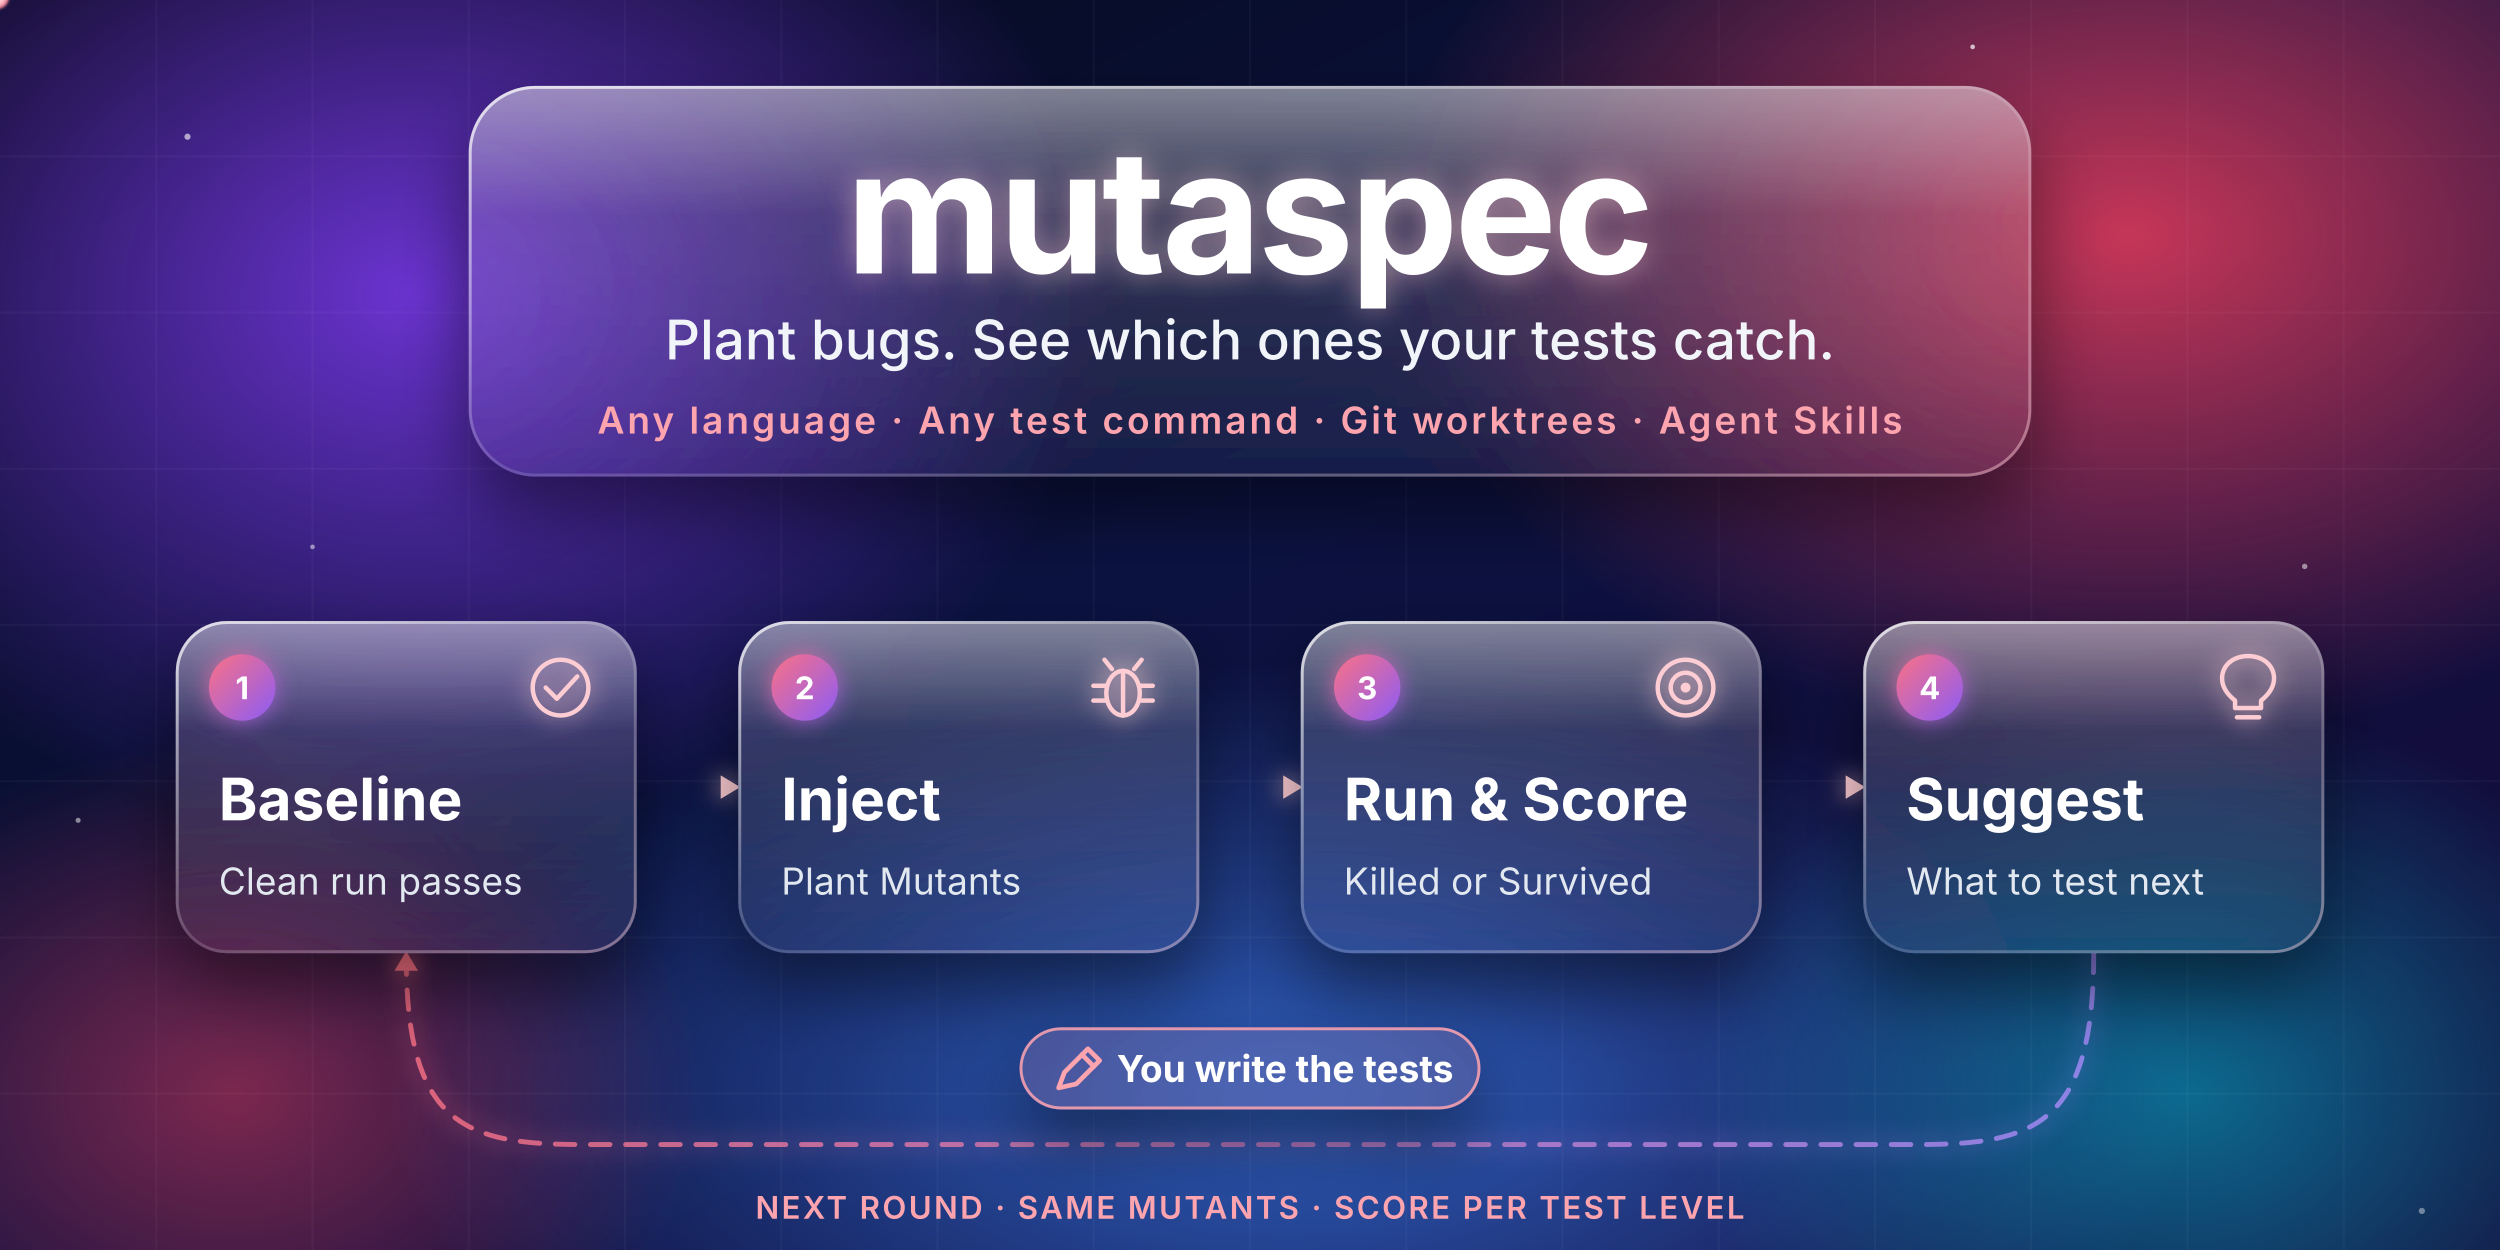
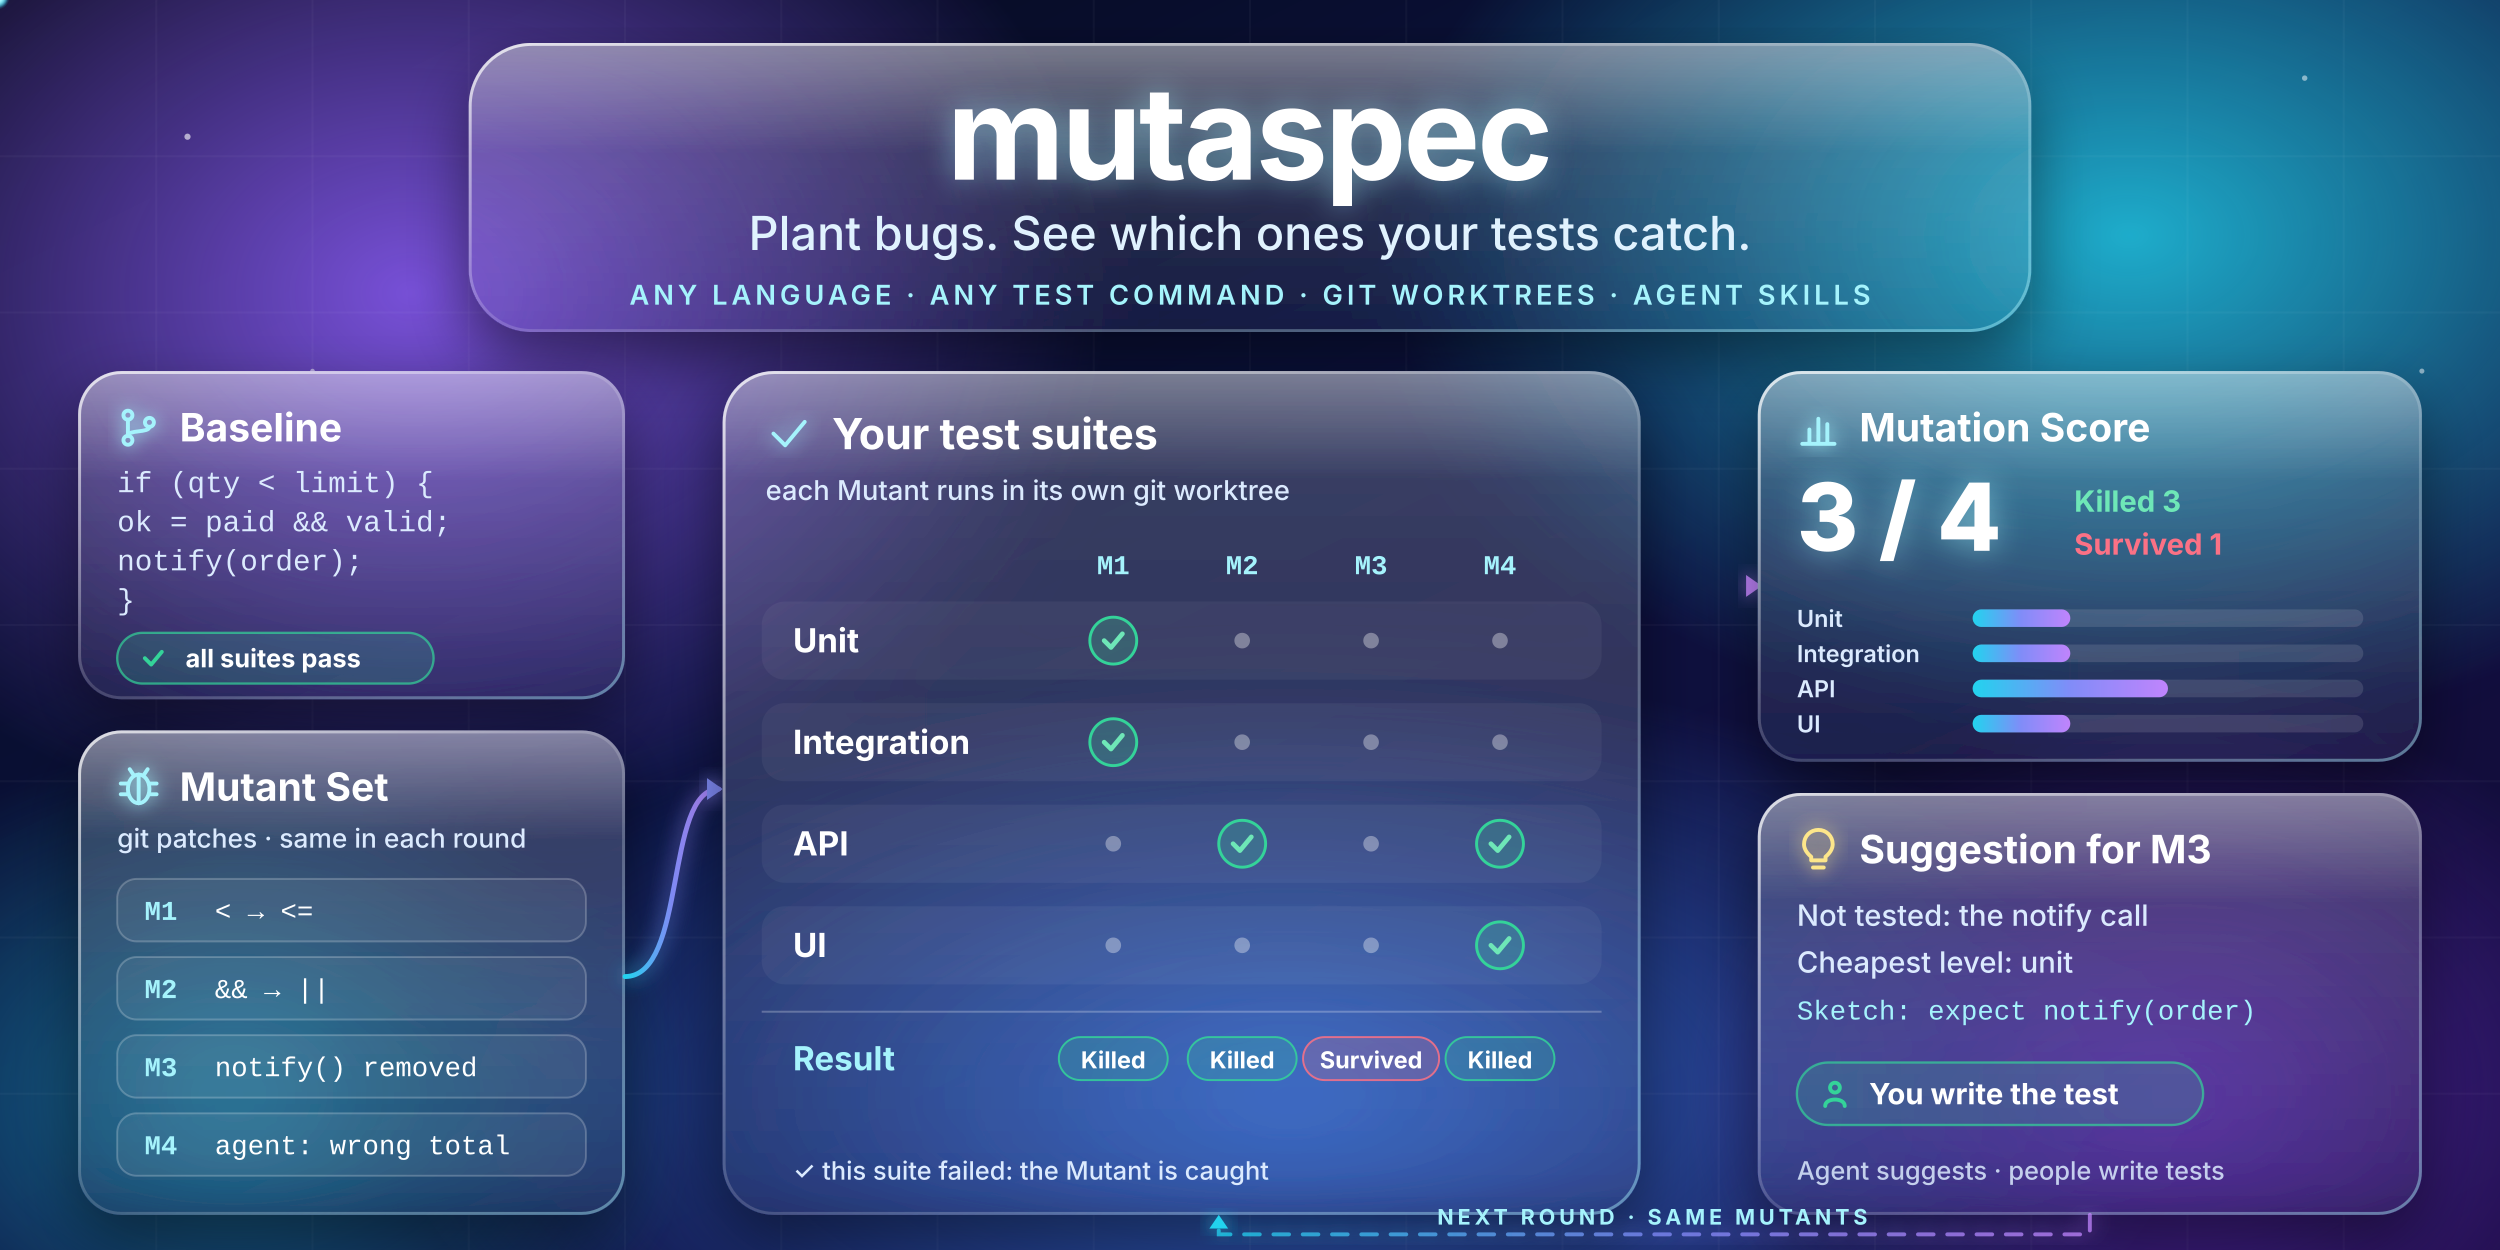
<svg xmlns="http://www.w3.org/2000/svg" xmlns:xlink="http://www.w3.org/1999/xlink" width="1280" height="640" viewBox="0 0 1280 640" role="img" aria-labelledby="title desc">
-   <style>
-     svg { --ok: #86efac; }
-     @media (prefers-reduced-motion: reduce) { .mover { display: none; } }
-   </style>
+   <style>@media (prefers-reduced-motion: reduce) { .mover { display: none; } }</style>
  <defs>
    <linearGradient id="bg" x1="0" y1="0" x2="1" y2="1">
      <stop offset="0" stop-color="#050816" />
      <stop offset="0.45" stop-color="#0b1240" />
      <stop offset="1" stop-color="#160a3a" />
    </linearGradient>
-     <radialGradient id="gA" cx="0.5" cy="0.5" r="0.5">
-       <stop offset="0" stop-color="#7c3aed" stop-opacity="0.85" />
+     <radialGradient id="gViolet" cx="0.5" cy="0.5" r="0.5">
+       <stop offset="0" stop-color="#8b5cf6" stop-opacity="0.85" />
+       <stop offset="1" stop-color="#8b5cf6" stop-opacity="0" />
+     </radialGradient>
+     <radialGradient id="gCyan" cx="0.5" cy="0.5" r="0.5">
+       <stop offset="0" stop-color="#22d3ee" stop-opacity="0.8" />
+       <stop offset="1" stop-color="#22d3ee" stop-opacity="0" />
+     </radialGradient>
+     <radialGradient id="gBlue" cx="0.5" cy="0.5" r="0.5">
+       <stop offset="0" stop-color="#3b82f6" stop-opacity="0.75" />
+       <stop offset="1" stop-color="#3b82f6" stop-opacity="0" />
+     </radialGradient>
+     <radialGradient id="gDeep" cx="0.5" cy="0.5" r="0.5">
+       <stop offset="0" stop-color="#7c3aed" stop-opacity="0.55" />
      <stop offset="1" stop-color="#7c3aed" stop-opacity="0" />
    </radialGradient>
-     <radialGradient id="gB" cx="0.5" cy="0.5" r="0.5">
-       <stop offset="0" stop-color="#f43f5e" stop-opacity="0.8" />
-       <stop offset="1" stop-color="#f43f5e" stop-opacity="0" />
-     </radialGradient>
-     <radialGradient id="gC" cx="0.5" cy="0.5" r="0.5">
-       <stop offset="0" stop-color="#3b82f6" stop-opacity="0.7" />
-       <stop offset="1" stop-color="#3b82f6" stop-opacity="0" />
-     </radialGradient>
-     <radialGradient id="gD" cx="0.5" cy="0.5" r="0.5">
-       <stop offset="0" stop-color="#06b6d4" stop-opacity="0.55" />
-       <stop offset="1" stop-color="#06b6d4" stop-opacity="0" />
-     </radialGradient>
    <g id="blobs">
-       <ellipse cx="210" cy="150" rx="360" ry="280" fill="url(#gA)" />
-       <ellipse cx="1090" cy="120" rx="380" ry="260" fill="url(#gB)" />
-       <ellipse cx="660" cy="560" rx="460" ry="220" fill="url(#gC)" />
-       <ellipse cx="1120" cy="560" rx="260" ry="200" fill="url(#gD)" />
-       <ellipse cx="120" cy="560" rx="240" ry="180" fill="url(#gB)" opacity="0.6" />
+       <ellipse cx="210" cy="150" rx="360" ry="280" fill="url(#gViolet)" />
+       <ellipse cx="1090" cy="120" rx="380" ry="260" fill="url(#gCyan)" />
+       <ellipse cx="660" cy="560" rx="460" ry="220" fill="url(#gBlue)" />
+       <ellipse cx="1120" cy="560" rx="260" ry="200" fill="url(#gDeep)" />
+       <ellipse cx="120" cy="560" rx="240" ry="180" fill="url(#gCyan)" opacity="0.6" />
    </g>
    <filter id="frost" x="-10%" y="-10%" width="120%" height="120%">
      <feGaussianBlur stdDeviation="22" />
    </filter>
    <filter id="softGlow" x="-50%" y="-50%" width="200%" height="200%">
-       <feGaussianBlur stdDeviation="6" result="b" />
+       <feGaussianBlur stdDeviation="5" result="b" />
      <feMerge>
        <feMergeNode in="b" />
        <feMergeNode in="SourceGraphic" />
      </feMerge>
    </filter>
    <filter id="textGlow" x="-20%" y="-50%" width="140%" height="200%">
      <feGaussianBlur stdDeviation="8" in="SourceAlpha" result="a" />
-       <feFlood flood-color="#fecdd3" flood-opacity="0.55" />
+       <feFlood flood-color="#a5f3fc" flood-opacity="0.55" />
      <feComposite operator="in" in2="a" result="g" />
      <feMerge>
        <feMergeNode in="g" />
        <feMergeNode in="SourceGraphic" />
      </feMerge>
    </filter>
    <filter id="shadow" x="-20%" y="-20%" width="140%" height="160%">
-       <feGaussianBlur in="SourceAlpha" stdDeviation="18" />
-       <feOffset dy="18" />
+       <feGaussianBlur in="SourceAlpha" stdDeviation="16" />
+       <feOffset dy="14" />
      <feComponentTransfer>
        <feFuncA type="linear" slope="0.45" />
      </feComponentTransfer>
      <feMerge>
        <feMergeNode />
        <feMergeNode in="SourceGraphic" />
      </feMerge>
    </filter>
    <linearGradient id="glassFill" x1="0" y1="0" x2="0" y2="1">
      <stop offset="0" stop-color="#ffffff" stop-opacity="0.20" />
      <stop offset="1" stop-color="#ffffff" stop-opacity="0.05" />
    </linearGradient>
    <linearGradient id="glassEdge" x1="0" y1="0" x2="1" y2="1">
      <stop offset="0" stop-color="#ffffff" stop-opacity="0.75" />
      <stop offset="0.5" stop-color="#ffffff" stop-opacity="0.15" />
-       <stop offset="1" stop-color="#fecdd3" stop-opacity="0.45" />
+       <stop offset="1" stop-color="#a5f3fc" stop-opacity="0.45" />
    </linearGradient>
    <linearGradient id="sheen" x1="0" y1="0" x2="0" y2="1">
-       <stop offset="0" stop-color="#ffffff" stop-opacity="0.35" />
+       <stop offset="0" stop-color="#ffffff" stop-opacity="0.32" />
      <stop offset="1" stop-color="#ffffff" stop-opacity="0" />
    </linearGradient>
    <linearGradient id="stream" x1="0" y1="0" x2="1" y2="0">
-       <stop offset="0" stop-color="#fb7185" />
-       <stop offset="0.5" stop-color="#f97316" />
-       <stop offset="1" stop-color="#a78bfa" />
-     </linearGradient>
-     <linearGradient id="streamBack" x1="1" y1="0" x2="0" y2="0">
-       <stop offset="0" stop-color="#a78bfa" />
-       <stop offset="1" stop-color="#fb7185" />
+       <stop offset="0" stop-color="#22d3ee" />
+       <stop offset="0.5" stop-color="#818cf8" />
+       <stop offset="1" stop-color="#c084fc" />
+     </linearGradient>
+     <linearGradient id="streamV" x1="0" y1="0" x2="0" y2="1">
+       <stop offset="0" stop-color="#22d3ee" />
+       <stop offset="1" stop-color="#c084fc" />
    </linearGradient>
    <radialGradient id="sphere" cx="0.35" cy="0.35" r="0.65">
      <stop offset="0" stop-color="#ffffff" />
-       <stop offset="0.4" stop-color="#fecdd3" />
-       <stop offset="1" stop-color="#fb7185" stop-opacity="0" />
+       <stop offset="0.4" stop-color="#a5f3fc" />
+       <stop offset="1" stop-color="#22d3ee" stop-opacity="0" />
    </radialGradient>
    <linearGradient id="badge" x1="0" y1="0" x2="1" y2="1">
-       <stop offset="0" stop-color="#fb7185" />
+       <stop offset="0" stop-color="#22d3ee" />
      <stop offset="1" stop-color="#8b5cf6" />
    </linearGradient>
-     <clipPath id="clipHeader">
-       <rect x="240" y="44" width="800" height="200" rx="34" />
-     </clipPath>
-     <clipPath id="clip0">
-       <rect x="90" y="318" width="236" height="170" rx="26" />
-     </clipPath>
-     <clipPath id="clip1">
-       <rect x="378" y="318" width="236" height="170" rx="26" />
-     </clipPath>
-     <clipPath id="clip2">
-       <rect x="666" y="318" width="236" height="170" rx="26" />
-     </clipPath>
-     <clipPath id="clip3">
-       <rect x="954" y="318" width="236" height="170" rx="26" />
-     </clipPath>
-     <clipPath id="clipChip">
-       <rect x="522.0" y="526" width="236" height="42" rx="21" />
-     </clipPath>
-     <path id="flow0" d="M326 403.0 H378" />
-     <path id="flow1" d="M614 403.0 H666" />
-     <path id="flow2" d="M902 403.0 H954" />
-     <path id="loopBack" d="M1072.0 488 C1072.0 576 1042.0 586 982.0 586 H298.0 C238.0 586 208.0 576 208.0 490" />
+     <clipPath id="c1">
+       <rect x="240" y="22" width="800" height="148" rx="32" />
+     </clipPath>
+     <clipPath id="c2">
+       <rect x="40" y="190" width="280" height="168" rx="22" />
+     </clipPath>
+     <clipPath id="c3">
+       <rect x="40" y="374" width="280" height="248" rx="22" />
+     </clipPath>
+     <clipPath id="c5">
+       <rect x="370" y="190" width="470" height="432" rx="26" />
+     </clipPath>
+     <clipPath id="c7">
+       <rect x="900" y="190" width="340" height="200" rx="22" />
+     </clipPath>
+     <clipPath id="c8">
+       <rect x="900" y="406" width="340" height="216" rx="22" />
+     </clipPath>
+     <path id="p4" d="M320 500 C352 500 340 404 368 404" />
+     <path id="p6" d="M840 300 H900" />
  </defs>
  <rect width="1280" height="640" fill="url(#bg)" />
  <use href="#blobs" xlink:href="#blobs" />
  <g stroke="#ffffff" stroke-opacity="0.035" stroke-width="1">
    <path d="M0 80H1280M0 160H1280M0 240H1280M0 320H1280M0 400H1280M0 480H1280M0 560H1280" />
    <path d="M80 0V640M160 0V640M240 0V640M320 0V640M400 0V640M480 0V640M560 0V640M640 0V640M720 0V640M800 0V640M880 0V640M960 0V640M1040 0V640M1120 0V640M1200 0V640" />
  </g>
  <g fill="#ffffff">
    <circle cx="96" cy="70" r="1.6" opacity="0.6" />
-     <circle cx="1180" cy="290" r="1.4" opacity="0.5" />
+     <circle cx="1180" cy="40" r="1.4" opacity="0.5" />
    <circle cx="1010" cy="24" r="1.2" opacity="0.7" />
-     <circle cx="160" cy="280" r="1.2" opacity="0.5" />
-     <circle cx="1240" cy="620" r="1.6" opacity="0.4" />
-     <circle cx="40" cy="420" r="1.3" opacity="0.5" />
-   </g>
-   <g fill="none" stroke-linecap="round" filter="url(#softGlow)">
-     <use href="#flow0" xlink:href="#flow0" stroke="url(#stream)" stroke-width="3" />
-     <use href="#flow1" xlink:href="#flow1" stroke="url(#stream)" stroke-width="3" />
-     <use href="#flow2" xlink:href="#flow2" stroke="url(#stream)" stroke-width="3" />
-     <use href="#loopBack" xlink:href="#loopBack" stroke="url(#streamBack)" stroke-width="2.5" stroke-opacity="0.8" stroke-dasharray="10 8" />
-   </g>
-   <g fill="#fecdd3" filter="url(#softGlow)">
-     <path d="M369 397.0 L379 403.0 L369 409.0 Z" />
-     <path d="M657 397.0 L667 403.0 L657 409.0 Z" />
-     <path d="M945 397.0 L955 403.0 L945 409.0 Z" />
-     <path d="M202.0 497 L208.0 487 L214.0 497 Z" fill="#fb7185" />
-   </g>
-   <g class="mover">
-     <circle r="5" fill="url(#sphere)">
-       <animateMotion dur="1.6s" begin="0.0s" repeatCount="indefinite">
-         <mpath href="#flow0" xlink:href="#flow0" />
-       </animateMotion>
-     </circle>
-     <circle r="5" fill="url(#sphere)">
-       <animateMotion dur="1.6s" begin="0.5s" repeatCount="indefinite">
-         <mpath href="#flow1" xlink:href="#flow1" />
-       </animateMotion>
-     </circle>
-     <circle r="5" fill="url(#sphere)">
-       <animateMotion dur="1.6s" begin="1.0s" repeatCount="indefinite">
-         <mpath href="#flow2" xlink:href="#flow2" />
-       </animateMotion>
-     </circle>
-     <circle r="6" fill="url(#sphere)">
-       <animateMotion dur="7s" repeatCount="indefinite">
-         <mpath href="#loopBack" xlink:href="#loopBack" />
-       </animateMotion>
-     </circle>
-   </g>
-   <g filter="url(#shadow)">
-     <g clip-path="url(#clipHeader)">
-       <rect width="1280" height="640" fill="url(#bg)" />
-       <use href="#blobs" xlink:href="#blobs" filter="url(#frost)" />
-       <rect x="240" y="44" width="800" height="200" fill="url(#glassFill)" />
-       <rect x="240" y="44" width="800" height="66" fill="url(#sheen)" />
-     </g>
-     <rect x="240.75" y="44.75" width="798.5" height="198.5" rx="33.5" fill="none" stroke="url(#glassEdge)" stroke-opacity="1" stroke-width="1.5" />
-   </g>
-   <g font-family="-apple-system, BlinkMacSystemFont, 'SF Pro Display', 'Segoe UI', Inter, Helvetica, Arial, sans-serif" text-anchor="middle">
-     <text x="640" y="140" font-size="88" font-weight="700" letter-spacing="-2" fill="#ffffff" filter="url(#textGlow)">mutaspec</text>
-     <text x="640" y="184" font-size="28" font-weight="500" fill="#f1f5f9">Plant bugs. See which ones your tests catch.</text>
-     <text x="640" y="222" font-size="19" font-weight="600" letter-spacing="1.5" fill="#fda4af">Any language · Any test command · Git worktrees · Agent Skills</text>
-   </g>
-   <g filter="url(#shadow)">
-     <g clip-path="url(#clip0)">
-       <rect width="1280" height="640" fill="url(#bg)" />
-       <use href="#blobs" xlink:href="#blobs" filter="url(#frost)" />
-       <rect x="90" y="318" width="236" height="170" fill="url(#glassFill)" />
-       <rect x="90" y="318" width="236" height="56" fill="url(#sheen)" />
-     </g>
-     <rect x="90.75" y="318.75" width="234.5" height="168.5" rx="25.5" fill="none" stroke="url(#glassEdge)" stroke-opacity="1" stroke-width="1.5" />
-   </g>
-   <g filter="url(#shadow)">
-     <g clip-path="url(#clip1)">
-       <rect width="1280" height="640" fill="url(#bg)" />
-       <use href="#blobs" xlink:href="#blobs" filter="url(#frost)" />
-       <rect x="378" y="318" width="236" height="170" fill="url(#glassFill)" />
-       <rect x="378" y="318" width="236" height="56" fill="url(#sheen)" />
-     </g>
-     <rect x="378.75" y="318.75" width="234.5" height="168.5" rx="25.5" fill="none" stroke="url(#glassEdge)" stroke-opacity="1" stroke-width="1.5" />
-   </g>
-   <g filter="url(#shadow)">
-     <g clip-path="url(#clip2)">
-       <rect width="1280" height="640" fill="url(#bg)" />
-       <use href="#blobs" xlink:href="#blobs" filter="url(#frost)" />
-       <rect x="666" y="318" width="236" height="170" fill="url(#glassFill)" />
-       <rect x="666" y="318" width="236" height="56" fill="url(#sheen)" />
-     </g>
-     <rect x="666.75" y="318.75" width="234.5" height="168.5" rx="25.5" fill="none" stroke="url(#glassEdge)" stroke-opacity="1" stroke-width="1.5" />
-   </g>
-   <g filter="url(#shadow)">
-     <g clip-path="url(#clip3)">
-       <rect width="1280" height="640" fill="url(#bg)" />
-       <use href="#blobs" xlink:href="#blobs" filter="url(#frost)" />
-       <rect x="954" y="318" width="236" height="170" fill="url(#glassFill)" />
-       <rect x="954" y="318" width="236" height="56" fill="url(#sheen)" />
-     </g>
-     <rect x="954.75" y="318.75" width="234.5" height="168.5" rx="25.5" fill="none" stroke="url(#glassEdge)" stroke-opacity="1" stroke-width="1.5" />
-   </g>
-   <g filter="url(#shadow)">
-     <g clip-path="url(#clipChip)">
-       <rect width="1280" height="640" fill="url(#bg)" />
-       <use href="#blobs" xlink:href="#blobs" filter="url(#frost)" />
-       <rect x="522.0" y="526" width="236" height="42" fill="#fda4af" fill-opacity="0.16" />
-     </g>
-     <rect x="522.75" y="526.75" width="234.5" height="40.5" rx="20.5" fill="none" stroke="#fda4af" stroke-opacity="0.85" stroke-width="1.5" />
-   </g>
-   <g transform="translate(540.0 535)" fill="none" stroke="#fda4af" stroke-width="2.4" stroke-linecap="round" stroke-linejoin="round">
-     <path d="M2 22 L5 14 L17 2 L23 8 L11 20 Z" />
-     <path d="M14 5 L20 11" />
-   </g>
-   <text x="658.0" y="554" text-anchor="middle" font-family="-apple-system, BlinkMacSystemFont, 'SF Pro Display', 'Segoe UI', Inter, Helvetica, Arial, sans-serif" font-size="19" font-weight="700" fill="#ffffff">You write the tests</text>
-   <g font-family="-apple-system, BlinkMacSystemFont, 'SF Pro Display', 'Segoe UI', Inter, Helvetica, Arial, sans-serif" font-size="16" font-weight="700" text-anchor="middle" fill="#ffffff">
-     <circle cx="124" cy="352" r="17" fill="url(#badge)" filter="url(#softGlow)" />
-     <text x="124" y="358">1</text>
-     <circle cx="412" cy="352" r="17" fill="url(#badge)" filter="url(#softGlow)" />
-     <text x="412" y="358">2</text>
-     <circle cx="700" cy="352" r="17" fill="url(#badge)" filter="url(#softGlow)" />
-     <text x="700" y="358">3</text>
-     <circle cx="988" cy="352" r="17" fill="url(#badge)" filter="url(#softGlow)" />
-     <text x="988" y="358">4</text>
-   </g>
-   <g fill="none" stroke="#fecdd3" color="#fecdd3" stroke-width="2.4" stroke-linecap="round" stroke-linejoin="round" filter="url(#softGlow)">
-     <g transform="translate(268 334) scale(0.95)">
-       <circle cx="20" cy="19" r="15" />
-       <path d="M12 19 L18 25 L29 13" />
-     </g>
-     <g transform="translate(556 334) scale(0.95)">
-       <ellipse cx="20" cy="22" rx="9" ry="12" />
-       <path d="M20 10 V34 M11 18 H4 M11 26 H4 M29 18 H36 M29 26 H36 M14 9 L10 4 M26 9 L30 4" />
-     </g>
-     <g transform="translate(844 334) scale(0.95)">
-       <circle cx="20" cy="19" r="15" />
-       <circle cx="20" cy="19" r="8" />
-       <circle cx="20" cy="19" r="1.5" fill="currentColor" />
-     </g>
-     <g transform="translate(1132 334) scale(0.95)">
-       <path d="M13 26 C8 22 6 18 6 14 C6 7 12 2 20 2 C28 2 34 7 34 14 C34 18 32 22 27 26 V30 H13 Z" />
-       <path d="M14 35 H26" />
-     </g>
-   </g>
-   <g font-family="-apple-system, BlinkMacSystemFont, 'SF Pro Display', 'Segoe UI', Inter, Helvetica, Arial, sans-serif">
-     <text x="112" y="420" font-size="30" font-weight="700" fill="#ffffff">Baseline</text>
-     <text x="112" y="458" font-family="-apple-system, BlinkMacSystemFont, 'SF Pro Display', 'Segoe UI', Inter, Helvetica, Arial, sans-serif" font-size="19" font-weight="400" fill="#e2e8f0">Clean run passes</text>
-     <text x="400" y="420" font-size="30" font-weight="700" fill="#ffffff">Inject</text>
-     <text x="400" y="458" font-family="-apple-system, BlinkMacSystemFont, 'SF Pro Display', 'Segoe UI', Inter, Helvetica, Arial, sans-serif" font-size="19" font-weight="400" fill="#e2e8f0">Plant Mutants</text>
-     <text x="688" y="420" font-size="30" font-weight="700" fill="#ffffff">Run &amp; Score</text>
-     <text x="688" y="458" font-family="-apple-system, BlinkMacSystemFont, 'SF Pro Display', 'Segoe UI', Inter, Helvetica, Arial, sans-serif" font-size="19" font-weight="400" fill="#e2e8f0">Killed or Survived</text>
-     <text x="976" y="420" font-size="30" font-weight="700" fill="#ffffff">Suggest</text>
-     <text x="976" y="458" font-family="-apple-system, BlinkMacSystemFont, 'SF Pro Display', 'Segoe UI', Inter, Helvetica, Arial, sans-serif" font-size="19" font-weight="400" fill="#e2e8f0">What to test next</text>
-   </g>
-   <text x="640" y="624" text-anchor="middle" font-family="-apple-system, BlinkMacSystemFont, 'SF Pro Display', 'Segoe UI', Inter, Helvetica, Arial, sans-serif" font-size="16" font-weight="600" letter-spacing="1.2" fill="#fda4af">NEXT ROUND · SAME MUTANTS · SCORE PER TEST LEVEL</text>
+     <circle cx="160" cy="190" r="1.2" opacity="0.5" />
+     <circle cx="1240" cy="190" r="1.3" opacity="0.5" />
+   </g>
+   <g filter="url(#shadow)">
+     <g clip-path="url(#c1)">
+       <rect width="1280" height="640" fill="url(#bg)" />
+       <use href="#blobs" xlink:href="#blobs" filter="url(#frost)" />
+       <rect x="240" y="22" width="800" height="148" fill="url(#glassFill)" />
+       <rect x="240" y="22" width="800" height="56" fill="url(#sheen)" />
+     </g>
+     <rect x="240.75" y="22.75" width="798.5" height="146.5" rx="31.5" fill="none" stroke="url(#glassEdge)" stroke-opacity="1" stroke-width="1.5" />
+   </g>
+   <text x="640" y="92" font-family="-apple-system, BlinkMacSystemFont, 'SF Pro Display', 'Segoe UI', Inter, Helvetica, Arial, sans-serif" font-size="66" font-weight="700" fill="#ffffff" text-anchor="middle" letter-spacing="-1.5" filter="url(#textGlow)">mutaspec</text>
+   <text x="640" y="128" font-family="-apple-system, BlinkMacSystemFont, 'SF Pro Display', 'Segoe UI', Inter, Helvetica, Arial, sans-serif" font-size="24" font-weight="500" fill="#e0f2fe" text-anchor="middle">Plant bugs. See which ones your tests catch.</text>
+   <text x="640" y="156" font-family="-apple-system, BlinkMacSystemFont, 'SF Pro Display', 'Segoe UI', Inter, Helvetica, Arial, sans-serif" font-size="14" font-weight="600" fill="#a5f3fc" text-anchor="middle" letter-spacing="2">ANY LANGUAGE · ANY TEST COMMAND · GIT WORKTREES · AGENT SKILLS</text>
+   <g filter="url(#shadow)">
+     <g clip-path="url(#c2)">
+       <rect width="1280" height="640" fill="url(#bg)" />
+       <use href="#blobs" xlink:href="#blobs" filter="url(#frost)" />
+       <rect x="40" y="190" width="280" height="168" fill="url(#glassFill)" />
+       <rect x="40" y="190" width="280" height="56" fill="url(#sheen)" />
+     </g>
+     <rect x="40.75" y="190.75" width="278.5" height="166.5" rx="21.5" fill="none" stroke="url(#glassEdge)" stroke-opacity="1" stroke-width="1.5" />
+   </g>
+   <g transform="translate(60 208) scale(0.9166667)" fill="none" stroke="#a5f3fc" stroke-width="2.182" stroke-linecap="round" stroke-linejoin="round" filter="url(#softGlow)">
+     <circle cx="6" cy="5" r="2.5" />
+     <circle cx="6" cy="19" r="2.5" />
+     <circle cx="18" cy="9" r="2.5" />
+     <path d="M6 7.5 V16.5 M18 11.5 C18 15 6 13 6 16.5" />
+   </g>
+   <text x="92" y="226" font-family="-apple-system, BlinkMacSystemFont, 'SF Pro Display', 'Segoe UI', Inter, Helvetica, Arial, sans-serif" font-size="20" font-weight="700" fill="#ffffff" text-anchor="start">Baseline</text>
+   <text x="60" y="252" font-family="ui-monospace, 'SF Mono', Menlo, Consolas, 'Liberation Mono', monospace" font-size="15" font-weight="500" fill="#dbeafe" text-anchor="start">if (qty &lt; limit) {</text>
+   <text x="60" y="272" font-family="ui-monospace, 'SF Mono', Menlo, Consolas, 'Liberation Mono', monospace" font-size="15" font-weight="500" fill="#dbeafe" text-anchor="start">  ok = paid &amp;&amp; valid;</text>
+   <text x="60" y="292" font-family="ui-monospace, 'SF Mono', Menlo, Consolas, 'Liberation Mono', monospace" font-size="15" font-weight="500" fill="#dbeafe" text-anchor="start">  notify(order);</text>
+   <text x="60" y="312" font-family="ui-monospace, 'SF Mono', Menlo, Consolas, 'Liberation Mono', monospace" font-size="15" font-weight="500" fill="#dbeafe" text-anchor="start">}</text>
+   <rect x="60" y="324" width="162" height="26" rx="13.0" fill="#34d399" fill-opacity="0.18" stroke="#34d399" stroke-opacity="0.7" stroke-width="1.2" />
+   <g transform="translate(72 330.5) scale(0.5416667)" fill="none" stroke="#34d399" stroke-width="3.692" stroke-linecap="round" stroke-linejoin="round">
+     <path d="M4 12 L10 18 L20 6" />
+   </g>
+   <text x="95" y="341.68" font-family="-apple-system, BlinkMacSystemFont, 'SF Pro Display', 'Segoe UI', Inter, Helvetica, Arial, sans-serif" font-size="13" font-weight="700" fill="#ffffff" text-anchor="start">all suites pass</text>
+   <g filter="url(#shadow)">
+     <g clip-path="url(#c3)">
+       <rect width="1280" height="640" fill="url(#bg)" />
+       <use href="#blobs" xlink:href="#blobs" filter="url(#frost)" />
+       <rect x="40" y="374" width="280" height="248" fill="url(#glassFill)" />
+       <rect x="40" y="374" width="280" height="56" fill="url(#sheen)" />
+     </g>
+     <rect x="40.75" y="374.75" width="278.5" height="246.5" rx="21.5" fill="none" stroke="url(#glassEdge)" stroke-opacity="1" stroke-width="1.5" />
+   </g>
+   <g transform="translate(60 392) scale(0.9166667)" fill="none" stroke="#a5f3fc" stroke-width="2.182" stroke-linecap="round" stroke-linejoin="round" filter="url(#softGlow)">
+     <ellipse cx="12" cy="13" rx="6" ry="8" />
+     <path d="M12 5 V21 M6 10 H2 M6 16 H2 M18 10 H22 M18 16 H22 M9 5 L7 2 M15 5 L17 2" />
+   </g>
+   <text x="92" y="410" font-family="-apple-system, BlinkMacSystemFont, 'SF Pro Display', 'Segoe UI', Inter, Helvetica, Arial, sans-serif" font-size="20" font-weight="700" fill="#ffffff" text-anchor="start">Mutant Set</text>
+   <text x="60" y="434" font-family="-apple-system, BlinkMacSystemFont, 'SF Pro Display', 'Segoe UI', Inter, Helvetica, Arial, sans-serif" font-size="13.5" font-weight="500" fill="#dbeafe" text-anchor="start">git patches · same in each round</text>
+   <rect x="60" y="450" width="240" height="32" rx="10" fill="#ffffff" fill-opacity="0.07" stroke="#ffffff" stroke-opacity="0.22" />
+   <text x="74" y="471" font-family="ui-monospace, 'SF Mono', Menlo, Consolas, 'Liberation Mono', monospace" font-size="14" font-weight="800" fill="#a5f3fc" text-anchor="start">M1</text>
+   <text x="110" y="471" font-family="ui-monospace, 'SF Mono', Menlo, Consolas, 'Liberation Mono', monospace" font-size="14" font-weight="500" fill="#ffffff" text-anchor="start">&lt;  →  &lt;=</text>
+   <rect x="60" y="490" width="240" height="32" rx="10" fill="#ffffff" fill-opacity="0.07" stroke="#ffffff" stroke-opacity="0.22" />
+   <text x="74" y="511" font-family="ui-monospace, 'SF Mono', Menlo, Consolas, 'Liberation Mono', monospace" font-size="14" font-weight="800" fill="#a5f3fc" text-anchor="start">M2</text>
+   <text x="110" y="511" font-family="ui-monospace, 'SF Mono', Menlo, Consolas, 'Liberation Mono', monospace" font-size="14" font-weight="500" fill="#ffffff" text-anchor="start">&amp;&amp;  →  ||</text>
+   <rect x="60" y="530" width="240" height="32" rx="10" fill="#ffffff" fill-opacity="0.07" stroke="#ffffff" stroke-opacity="0.22" />
+   <text x="74" y="551" font-family="ui-monospace, 'SF Mono', Menlo, Consolas, 'Liberation Mono', monospace" font-size="14" font-weight="800" fill="#a5f3fc" text-anchor="start">M3</text>
+   <text x="110" y="551" font-family="ui-monospace, 'SF Mono', Menlo, Consolas, 'Liberation Mono', monospace" font-size="14" font-weight="500" fill="#ffffff" text-anchor="start">notify() removed</text>
+   <rect x="60" y="570" width="240" height="32" rx="10" fill="#ffffff" fill-opacity="0.07" stroke="#ffffff" stroke-opacity="0.22" />
+   <text x="74" y="591" font-family="ui-monospace, 'SF Mono', Menlo, Consolas, 'Liberation Mono', monospace" font-size="14" font-weight="800" fill="#a5f3fc" text-anchor="start">M4</text>
+   <text x="110" y="591" font-family="ui-monospace, 'SF Mono', Menlo, Consolas, 'Liberation Mono', monospace" font-size="14" font-weight="500" fill="#ffffff" text-anchor="start">agent: wrong total</text>
+   <path d="M320 500 C352 500 340 404 368 404" fill="none" stroke="url(#stream)" stroke-width="2.5" stroke-opacity="1" stroke-linecap="round" filter="url(#softGlow)" />
+   <circle class="mover" r="4" fill="url(#sphere)">
+     <animateMotion dur="2s" begin="0s" repeatCount="indefinite">
+       <mpath href="#p4" xlink:href="#p4" />
+     </animateMotion>
+   </circle>
+   <polygon points="362 398.4 370 404 362 409.6" fill="#818cf8" filter="url(#softGlow)" />
+   <g filter="url(#shadow)">
+     <g clip-path="url(#c5)">
+       <rect width="1280" height="640" fill="url(#bg)" />
+       <use href="#blobs" xlink:href="#blobs" filter="url(#frost)" />
+       <rect x="370" y="190" width="470" height="432" fill="url(#glassFill)" />
+       <rect x="370" y="190" width="470" height="56" fill="url(#sheen)" />
+     </g>
+     <rect x="370.75" y="190.75" width="468.5" height="430.5" rx="25.5" fill="none" stroke="url(#glassEdge)" stroke-opacity="1" stroke-width="1.5" />
+   </g>
+   <g transform="translate(392 210) scale(1.0)" fill="none" stroke="#a5f3fc" stroke-width="2.0" stroke-linecap="round" stroke-linejoin="round" filter="url(#softGlow)">
+     <path d="M4 12 L10 18 L20 6" />
+   </g>
+   <text x="426" y="230" font-family="-apple-system, BlinkMacSystemFont, 'SF Pro Display', 'Segoe UI', Inter, Helvetica, Arial, sans-serif" font-size="22" font-weight="700" fill="#ffffff" text-anchor="start">Your test suites</text>
+   <text x="392" y="256" font-family="-apple-system, BlinkMacSystemFont, 'SF Pro Display', 'Segoe UI', Inter, Helvetica, Arial, sans-serif" font-size="14" font-weight="500" fill="#dbeafe" text-anchor="start">each Mutant runs in its own git worktree</text>
+   <text x="570" y="294" font-family="ui-monospace, 'SF Mono', Menlo, Consolas, 'Liberation Mono', monospace" font-size="14" font-weight="800" fill="#a5f3fc" text-anchor="middle">M1</text>
+   <text x="636" y="294" font-family="ui-monospace, 'SF Mono', Menlo, Consolas, 'Liberation Mono', monospace" font-size="14" font-weight="800" fill="#a5f3fc" text-anchor="middle">M2</text>
+   <text x="702" y="294" font-family="ui-monospace, 'SF Mono', Menlo, Consolas, 'Liberation Mono', monospace" font-size="14" font-weight="800" fill="#a5f3fc" text-anchor="middle">M3</text>
+   <text x="768" y="294" font-family="ui-monospace, 'SF Mono', Menlo, Consolas, 'Liberation Mono', monospace" font-size="14" font-weight="800" fill="#a5f3fc" text-anchor="middle">M4</text>
+   <rect x="390" y="308" width="430" height="40" rx="12" fill="#ffffff" fill-opacity="0.05" />
+   <text x="406" y="334" font-family="-apple-system, BlinkMacSystemFont, 'SF Pro Display', 'Segoe UI', Inter, Helvetica, Arial, sans-serif" font-size="17" font-weight="700" fill="#ffffff" text-anchor="start">Unit</text>
+   <circle cx="570" cy="328" r="12" fill="#34d399" fill-opacity="0.22" stroke="#34d399" stroke-width="1.5" />
+   <g transform="translate(563 321) scale(0.5833333)" fill="none" stroke="#6ee7b7" stroke-width="4.114" stroke-linecap="round" stroke-linejoin="round">
+     <path d="M4 12 L10 18 L20 6" />
+   </g>
+   <circle cx="636" cy="328" r="4" fill="#ffffff" fill-opacity="0.35" />
+   <circle cx="702" cy="328" r="4" fill="#ffffff" fill-opacity="0.35" />
+   <circle cx="768" cy="328" r="4" fill="#ffffff" fill-opacity="0.35" />
+   <rect x="390" y="360" width="430" height="40" rx="12" fill="#ffffff" fill-opacity="0.05" />
+   <text x="406" y="386" font-family="-apple-system, BlinkMacSystemFont, 'SF Pro Display', 'Segoe UI', Inter, Helvetica, Arial, sans-serif" font-size="17" font-weight="700" fill="#ffffff" text-anchor="start">Integration</text>
+   <circle cx="570" cy="380" r="12" fill="#34d399" fill-opacity="0.22" stroke="#34d399" stroke-width="1.5" />
+   <g transform="translate(563 373) scale(0.5833333)" fill="none" stroke="#6ee7b7" stroke-width="4.114" stroke-linecap="round" stroke-linejoin="round">
+     <path d="M4 12 L10 18 L20 6" />
+   </g>
+   <circle cx="636" cy="380" r="4" fill="#ffffff" fill-opacity="0.35" />
+   <circle cx="702" cy="380" r="4" fill="#ffffff" fill-opacity="0.35" />
+   <circle cx="768" cy="380" r="4" fill="#ffffff" fill-opacity="0.35" />
+   <rect x="390" y="412" width="430" height="40" rx="12" fill="#ffffff" fill-opacity="0.05" />
+   <text x="406" y="438" font-family="-apple-system, BlinkMacSystemFont, 'SF Pro Display', 'Segoe UI', Inter, Helvetica, Arial, sans-serif" font-size="17" font-weight="700" fill="#ffffff" text-anchor="start">API</text>
+   <circle cx="570" cy="432" r="4" fill="#ffffff" fill-opacity="0.35" />
+   <circle cx="636" cy="432" r="12" fill="#34d399" fill-opacity="0.22" stroke="#34d399" stroke-width="1.5" />
+   <g transform="translate(629 425) scale(0.5833333)" fill="none" stroke="#6ee7b7" stroke-width="4.114" stroke-linecap="round" stroke-linejoin="round">
+     <path d="M4 12 L10 18 L20 6" />
+   </g>
+   <circle cx="702" cy="432" r="4" fill="#ffffff" fill-opacity="0.35" />
+   <circle cx="768" cy="432" r="12" fill="#34d399" fill-opacity="0.22" stroke="#34d399" stroke-width="1.5" />
+   <g transform="translate(761 425) scale(0.5833333)" fill="none" stroke="#6ee7b7" stroke-width="4.114" stroke-linecap="round" stroke-linejoin="round">
+     <path d="M4 12 L10 18 L20 6" />
+   </g>
+   <rect x="390" y="464" width="430" height="40" rx="12" fill="#ffffff" fill-opacity="0.05" />
+   <text x="406" y="490" font-family="-apple-system, BlinkMacSystemFont, 'SF Pro Display', 'Segoe UI', Inter, Helvetica, Arial, sans-serif" font-size="17" font-weight="700" fill="#ffffff" text-anchor="start">UI</text>
+   <circle cx="570" cy="484" r="4" fill="#ffffff" fill-opacity="0.35" />
+   <circle cx="636" cy="484" r="4" fill="#ffffff" fill-opacity="0.35" />
+   <circle cx="702" cy="484" r="4" fill="#ffffff" fill-opacity="0.35" />
+   <circle cx="768" cy="484" r="12" fill="#34d399" fill-opacity="0.22" stroke="#34d399" stroke-width="1.5" />
+   <g transform="translate(761 477) scale(0.5833333)" fill="none" stroke="#6ee7b7" stroke-width="4.114" stroke-linecap="round" stroke-linejoin="round">
+     <path d="M4 12 L10 18 L20 6" />
+   </g>
+   <line x1="390" y1="518" x2="820" y2="518" stroke="#ffffff" stroke-opacity="0.25" />
+   <text x="406" y="548" font-family="-apple-system, BlinkMacSystemFont, 'SF Pro Display', 'Segoe UI', Inter, Helvetica, Arial, sans-serif" font-size="17" font-weight="700" fill="#a5f3fc" text-anchor="start">Result</text>
+   <rect x="542.12" y="531" width="55.76" height="22" rx="11" fill="#34d399" fill-opacity="0.2" stroke="#34d399" stroke-opacity="0.85" />
+   <text x="570" y="547" font-family="-apple-system, BlinkMacSystemFont, 'SF Pro Display', 'Segoe UI', Inter, Helvetica, Arial, sans-serif" font-size="12" font-weight="700" fill="#ffffff" text-anchor="middle">Killed</text>
+   <rect x="608.12" y="531" width="55.76" height="22" rx="11" fill="#34d399" fill-opacity="0.2" stroke="#34d399" stroke-opacity="0.85" />
+   <text x="636" y="547" font-family="-apple-system, BlinkMacSystemFont, 'SF Pro Display', 'Segoe UI', Inter, Helvetica, Arial, sans-serif" font-size="12" font-weight="700" fill="#ffffff" text-anchor="middle">Killed</text>
+   <rect x="667.16" y="531" width="69.68" height="22" rx="11" fill="#fb7185" fill-opacity="0.2" stroke="#fb7185" stroke-opacity="0.85" />
+   <text x="702" y="547" font-family="-apple-system, BlinkMacSystemFont, 'SF Pro Display', 'Segoe UI', Inter, Helvetica, Arial, sans-serif" font-size="12" font-weight="700" fill="#ffffff" text-anchor="middle">Survived</text>
+   <rect x="740.12" y="531" width="55.76" height="22" rx="11" fill="#34d399" fill-opacity="0.2" stroke="#34d399" stroke-opacity="0.85" />
+   <text x="768" y="547" font-family="-apple-system, BlinkMacSystemFont, 'SF Pro Display', 'Segoe UI', Inter, Helvetica, Arial, sans-serif" font-size="12" font-weight="700" fill="#ffffff" text-anchor="middle">Killed</text>
+   <text x="406" y="604" font-family="-apple-system, BlinkMacSystemFont, 'SF Pro Display', 'Segoe UI', Inter, Helvetica, Arial, sans-serif" font-size="13" font-weight="500" fill="#dbeafe" text-anchor="start">✓ this suite failed: the Mutant is caught</text>
+   <path d="M840 300 H900" fill="none" stroke="url(#stream)" stroke-width="3" stroke-opacity="1" stroke-linecap="round" filter="url(#softGlow)" />
+   <circle class="mover" r="5" fill="url(#sphere)">
+     <animateMotion dur="1.4s" begin="0s" repeatCount="indefinite">
+       <mpath href="#p6" xlink:href="#p6" />
+     </animateMotion>
+   </circle>
+   <polygon points="894 294.4 902 300 894 305.6" fill="#c084fc" filter="url(#softGlow)" />
+   <g filter="url(#shadow)">
+     <g clip-path="url(#c7)">
+       <rect width="1280" height="640" fill="url(#bg)" />
+       <use href="#blobs" xlink:href="#blobs" filter="url(#frost)" />
+       <rect x="900" y="190" width="340" height="200" fill="url(#glassFill)" />
+       <rect x="900" y="190" width="340" height="56" fill="url(#sheen)" />
+     </g>
+     <rect x="900.75" y="190.75" width="338.5" height="198.5" rx="21.5" fill="none" stroke="url(#glassEdge)" stroke-opacity="1" stroke-width="1.5" />
+   </g>
+   <g transform="translate(920 208) scale(0.9166667)" fill="none" stroke="#a5f3fc" stroke-width="2.182" stroke-linecap="round" stroke-linejoin="round" filter="url(#softGlow)">
+     <path d="M3 21 H21 M7 21 V13 M12 21 V7 M17 21 V10" />
+   </g>
+   <text x="952" y="226" font-family="-apple-system, BlinkMacSystemFont, 'SF Pro Display', 'Segoe UI', Inter, Helvetica, Arial, sans-serif" font-size="20" font-weight="700" fill="#ffffff" text-anchor="start">Mutation Score</text>
+   <text x="920" y="282" font-family="-apple-system, BlinkMacSystemFont, 'SF Pro Display', 'Segoe UI', Inter, Helvetica, Arial, sans-serif" font-size="48" font-weight="800" fill="#ffffff" text-anchor="start" filter="url(#textGlow)">3 / 4</text>
+   <text x="1062" y="262" font-family="-apple-system, BlinkMacSystemFont, 'SF Pro Display', 'Segoe UI', Inter, Helvetica, Arial, sans-serif" font-size="15" font-weight="700" fill="#6ee7b7" text-anchor="start">Killed 3</text>
+   <text x="1062" y="284" font-family="-apple-system, BlinkMacSystemFont, 'SF Pro Display', 'Segoe UI', Inter, Helvetica, Arial, sans-serif" font-size="15" font-weight="700" fill="#fb7185" text-anchor="start">Survived 1</text>
+   <text x="920" y="321" font-family="-apple-system, BlinkMacSystemFont, 'SF Pro Display', 'Segoe UI', Inter, Helvetica, Arial, sans-serif" font-size="12" font-weight="600" fill="#dbeafe" text-anchor="start">Unit</text>
+   <rect x="1010" y="312" width="200" height="9" rx="4.5" fill="#ffffff" fill-opacity="0.12" />
+   <rect x="1010" y="312" width="50.0" height="9" rx="4.5" fill="url(#stream)" />
+   <text x="920" y="339" font-family="-apple-system, BlinkMacSystemFont, 'SF Pro Display', 'Segoe UI', Inter, Helvetica, Arial, sans-serif" font-size="12" font-weight="600" fill="#dbeafe" text-anchor="start">Integration</text>
+   <rect x="1010" y="330" width="200" height="9" rx="4.5" fill="#ffffff" fill-opacity="0.12" />
+   <rect x="1010" y="330" width="50.0" height="9" rx="4.5" fill="url(#stream)" />
+   <text x="920" y="357" font-family="-apple-system, BlinkMacSystemFont, 'SF Pro Display', 'Segoe UI', Inter, Helvetica, Arial, sans-serif" font-size="12" font-weight="600" fill="#dbeafe" text-anchor="start">API</text>
+   <rect x="1010" y="348" width="200" height="9" rx="4.5" fill="#ffffff" fill-opacity="0.12" />
+   <rect x="1010" y="348" width="100.0" height="9" rx="4.5" fill="url(#stream)" />
+   <text x="920" y="375" font-family="-apple-system, BlinkMacSystemFont, 'SF Pro Display', 'Segoe UI', Inter, Helvetica, Arial, sans-serif" font-size="12" font-weight="600" fill="#dbeafe" text-anchor="start">UI</text>
+   <rect x="1010" y="366" width="200" height="9" rx="4.5" fill="#ffffff" fill-opacity="0.12" />
+   <rect x="1010" y="366" width="50.0" height="9" rx="4.5" fill="url(#stream)" />
+   <g filter="url(#shadow)">
+     <g clip-path="url(#c8)">
+       <rect width="1280" height="640" fill="url(#bg)" />
+       <use href="#blobs" xlink:href="#blobs" filter="url(#frost)" />
+       <rect x="900" y="406" width="340" height="216" fill="url(#glassFill)" />
+       <rect x="900" y="406" width="340" height="56" fill="url(#sheen)" />
+     </g>
+     <rect x="900.75" y="406.75" width="338.5" height="214.5" rx="21.5" fill="none" stroke="url(#glassEdge)" stroke-opacity="1" stroke-width="1.5" />
+   </g>
+   <g transform="translate(920 424) scale(0.9166667)" fill="none" stroke="#fde68a" stroke-width="2.182" stroke-linecap="round" stroke-linejoin="round" filter="url(#softGlow)">
+     <path d="M8 16 C5 13.5 4 11 4 9 C4 4.5 7.5 1 12 1 C16.5 1 20 4.5 20 9 C20 11 19 13.5 16 16 V18 H8 Z" />
+     <path d="M9 22 H15" />
+   </g>
+   <text x="952" y="442" font-family="-apple-system, BlinkMacSystemFont, 'SF Pro Display', 'Segoe UI', Inter, Helvetica, Arial, sans-serif" font-size="20" font-weight="700" fill="#ffffff" text-anchor="start">Suggestion for M3</text>
+   <text x="920" y="474" font-family="-apple-system, BlinkMacSystemFont, 'SF Pro Display', 'Segoe UI', Inter, Helvetica, Arial, sans-serif" font-size="15" font-weight="500" fill="#dbeafe" text-anchor="start">Not tested: the notify call</text>
+   <text x="920" y="498" font-family="-apple-system, BlinkMacSystemFont, 'SF Pro Display', 'Segoe UI', Inter, Helvetica, Arial, sans-serif" font-size="15" font-weight="500" fill="#dbeafe" text-anchor="start">Cheapest level: unit</text>
+   <text x="920" y="522" font-family="ui-monospace, 'SF Mono', Menlo, Consolas, 'Liberation Mono', monospace" font-size="14" font-weight="500" fill="#a5f3fc" text-anchor="start">Sketch: expect notify(order)</text>
+   <rect x="920" y="544" width="208" height="32" rx="16.0" fill="#34d399" fill-opacity="0.18" stroke="#34d399" stroke-opacity="0.7" stroke-width="1.2" />
+   <g transform="translate(932 552.5) scale(0.625)" fill="none" stroke="#34d399" stroke-width="3.2" stroke-linecap="round" stroke-linejoin="round">
+     <circle cx="12" cy="7" r="4" />
+     <path d="M4 22 C4 15 20 15 20 22" />
+   </g>
+   <text x="957" y="565.4" font-family="-apple-system, BlinkMacSystemFont, 'SF Pro Display', 'Segoe UI', Inter, Helvetica, Arial, sans-serif" font-size="15" font-weight="700" fill="#ffffff" text-anchor="start">You write the test</text>
+   <text x="920" y="604" font-family="-apple-system, BlinkMacSystemFont, 'SF Pro Display', 'Segoe UI', Inter, Helvetica, Arial, sans-serif" font-size="13" font-weight="500" fill="#dbeafe" fill-opacity="0.85" text-anchor="start">Agent suggests · people write tests</text>
+   <path d="M1070 622 V632 H624 V624" fill="none" stroke="url(#stream)" stroke-width="2" stroke-opacity="0.75" stroke-linecap="round" stroke-dasharray="8 7" filter="url(#softGlow)" />
+   <polygon points="619.2 629 624 622 628.8 629" fill="#22d3ee" filter="url(#softGlow)" />
+   <text x="846" y="627" font-family="-apple-system, BlinkMacSystemFont, 'SF Pro Display', 'Segoe UI', Inter, Helvetica, Arial, sans-serif" font-size="11" font-weight="700" fill="#a5f3fc" text-anchor="middle" letter-spacing="2">NEXT ROUND · SAME MUTANTS</text>
</svg>
